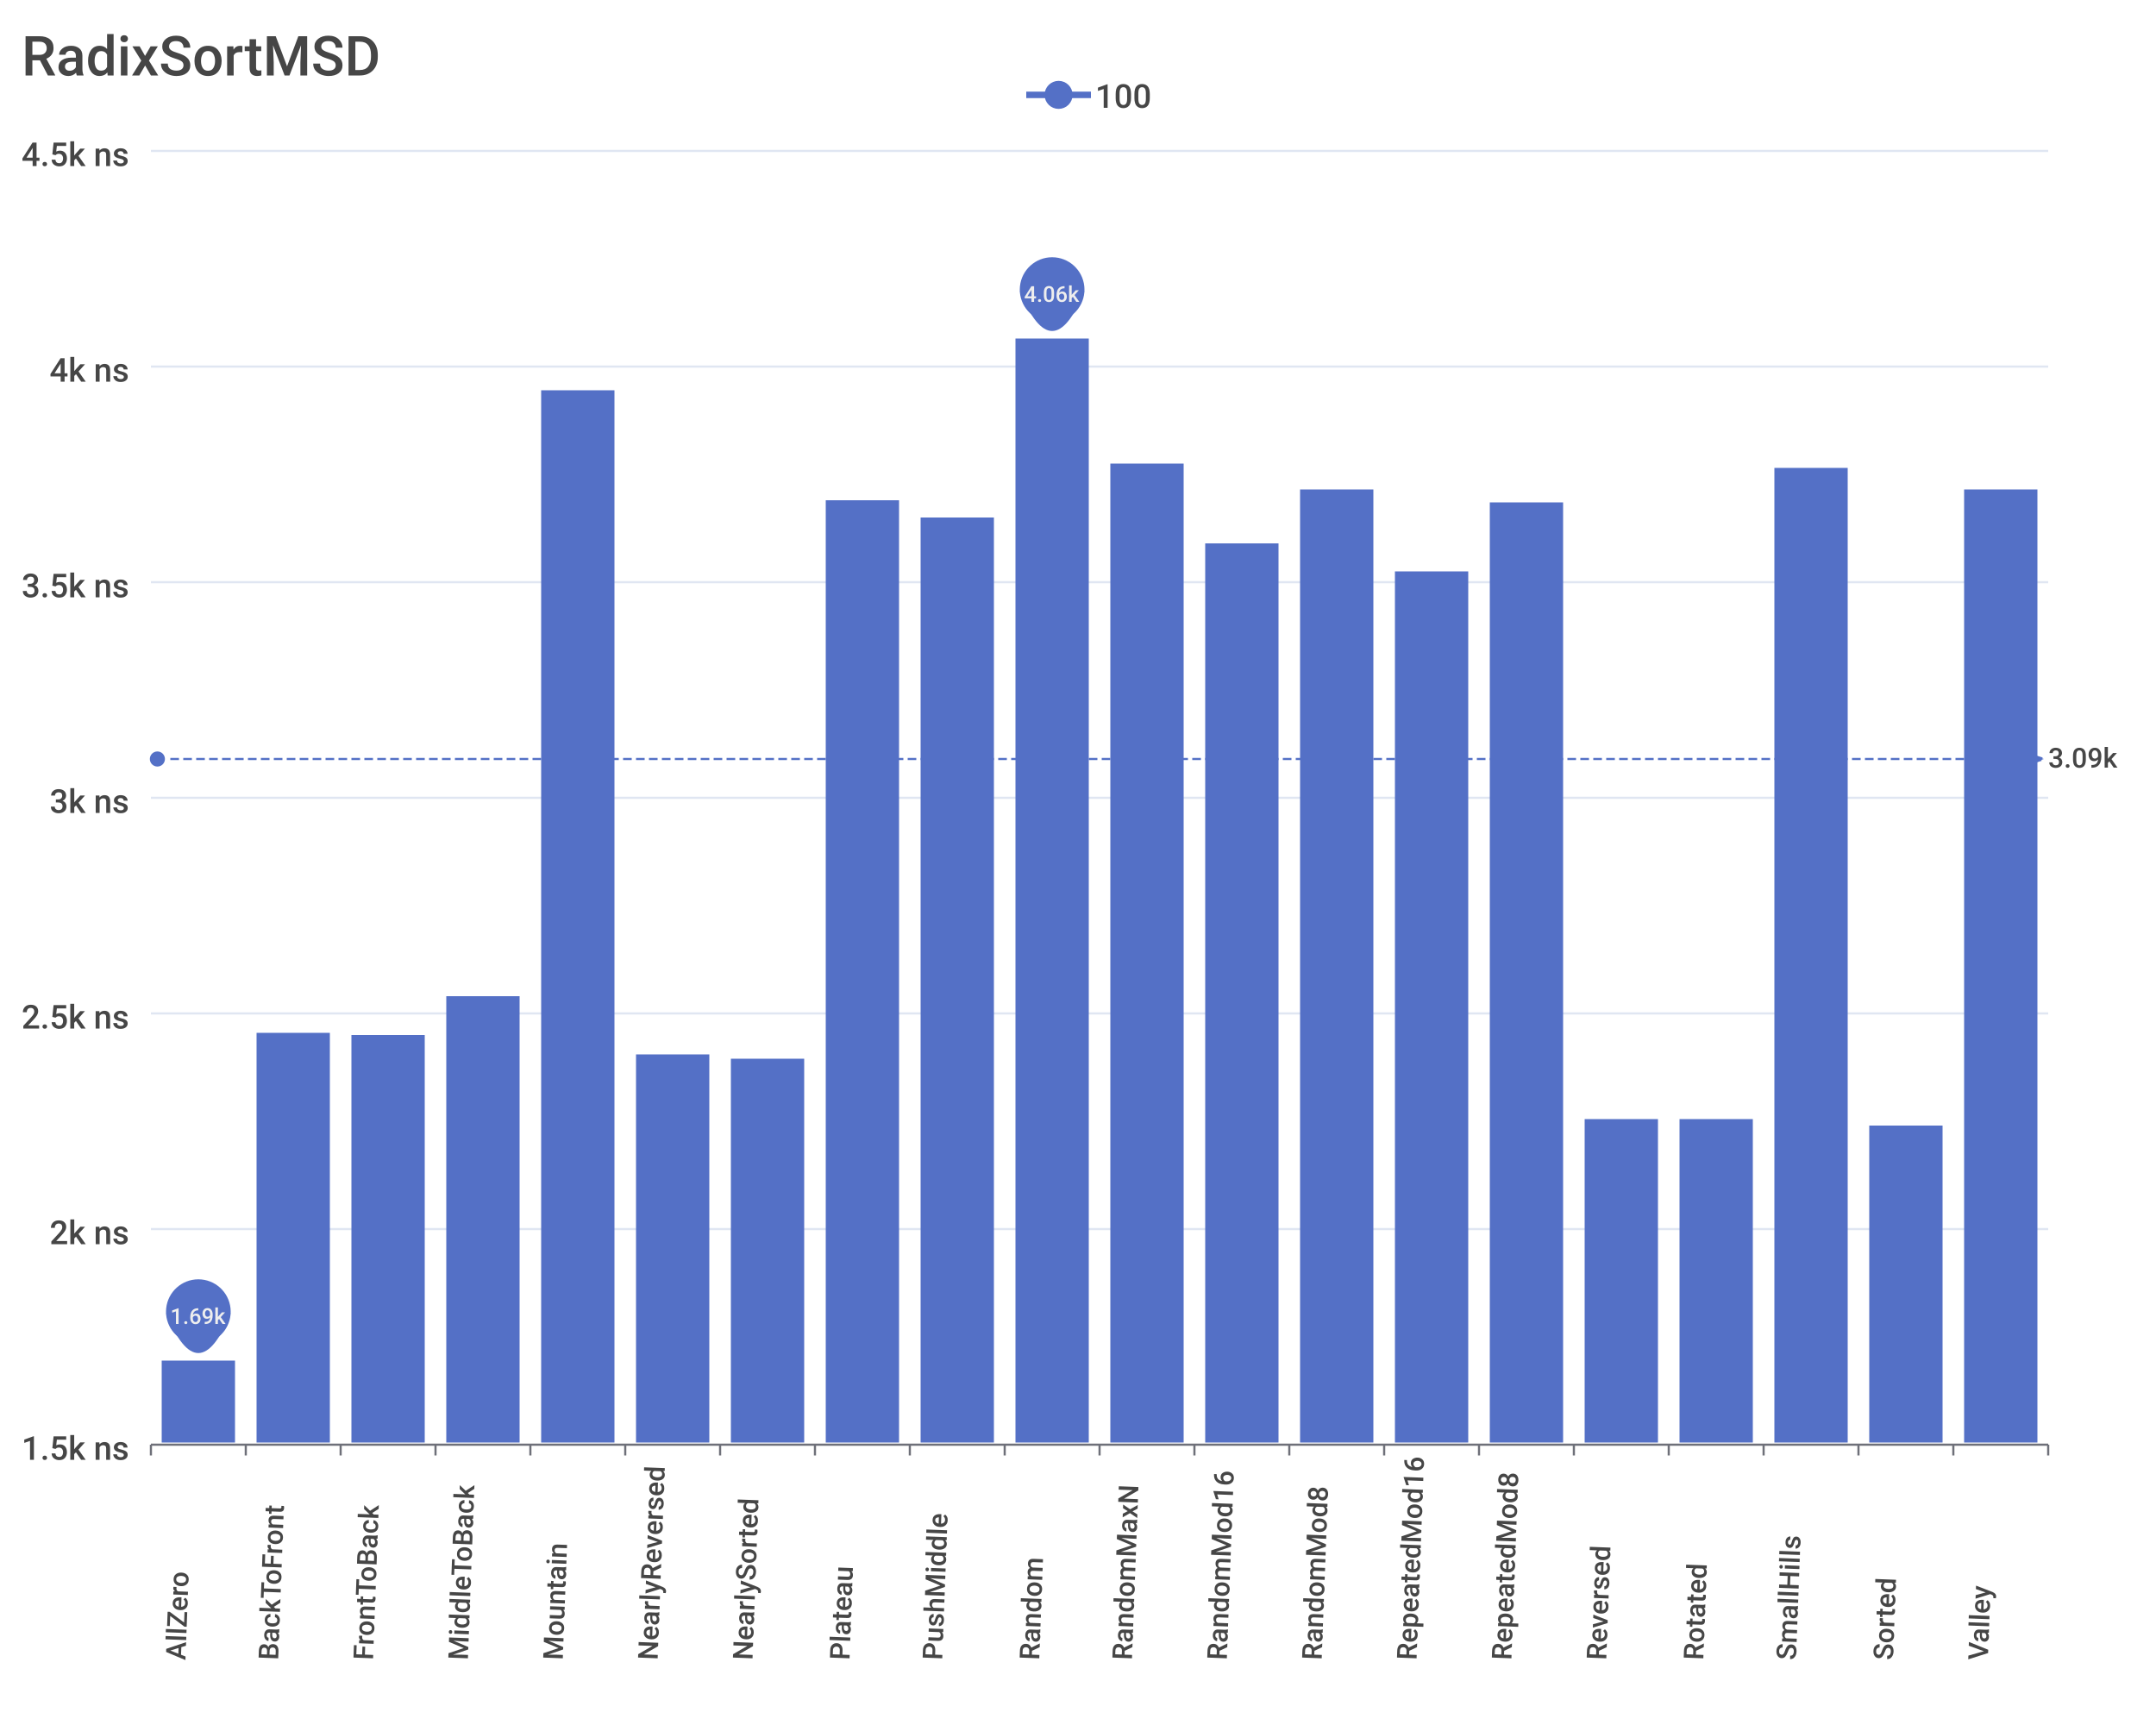
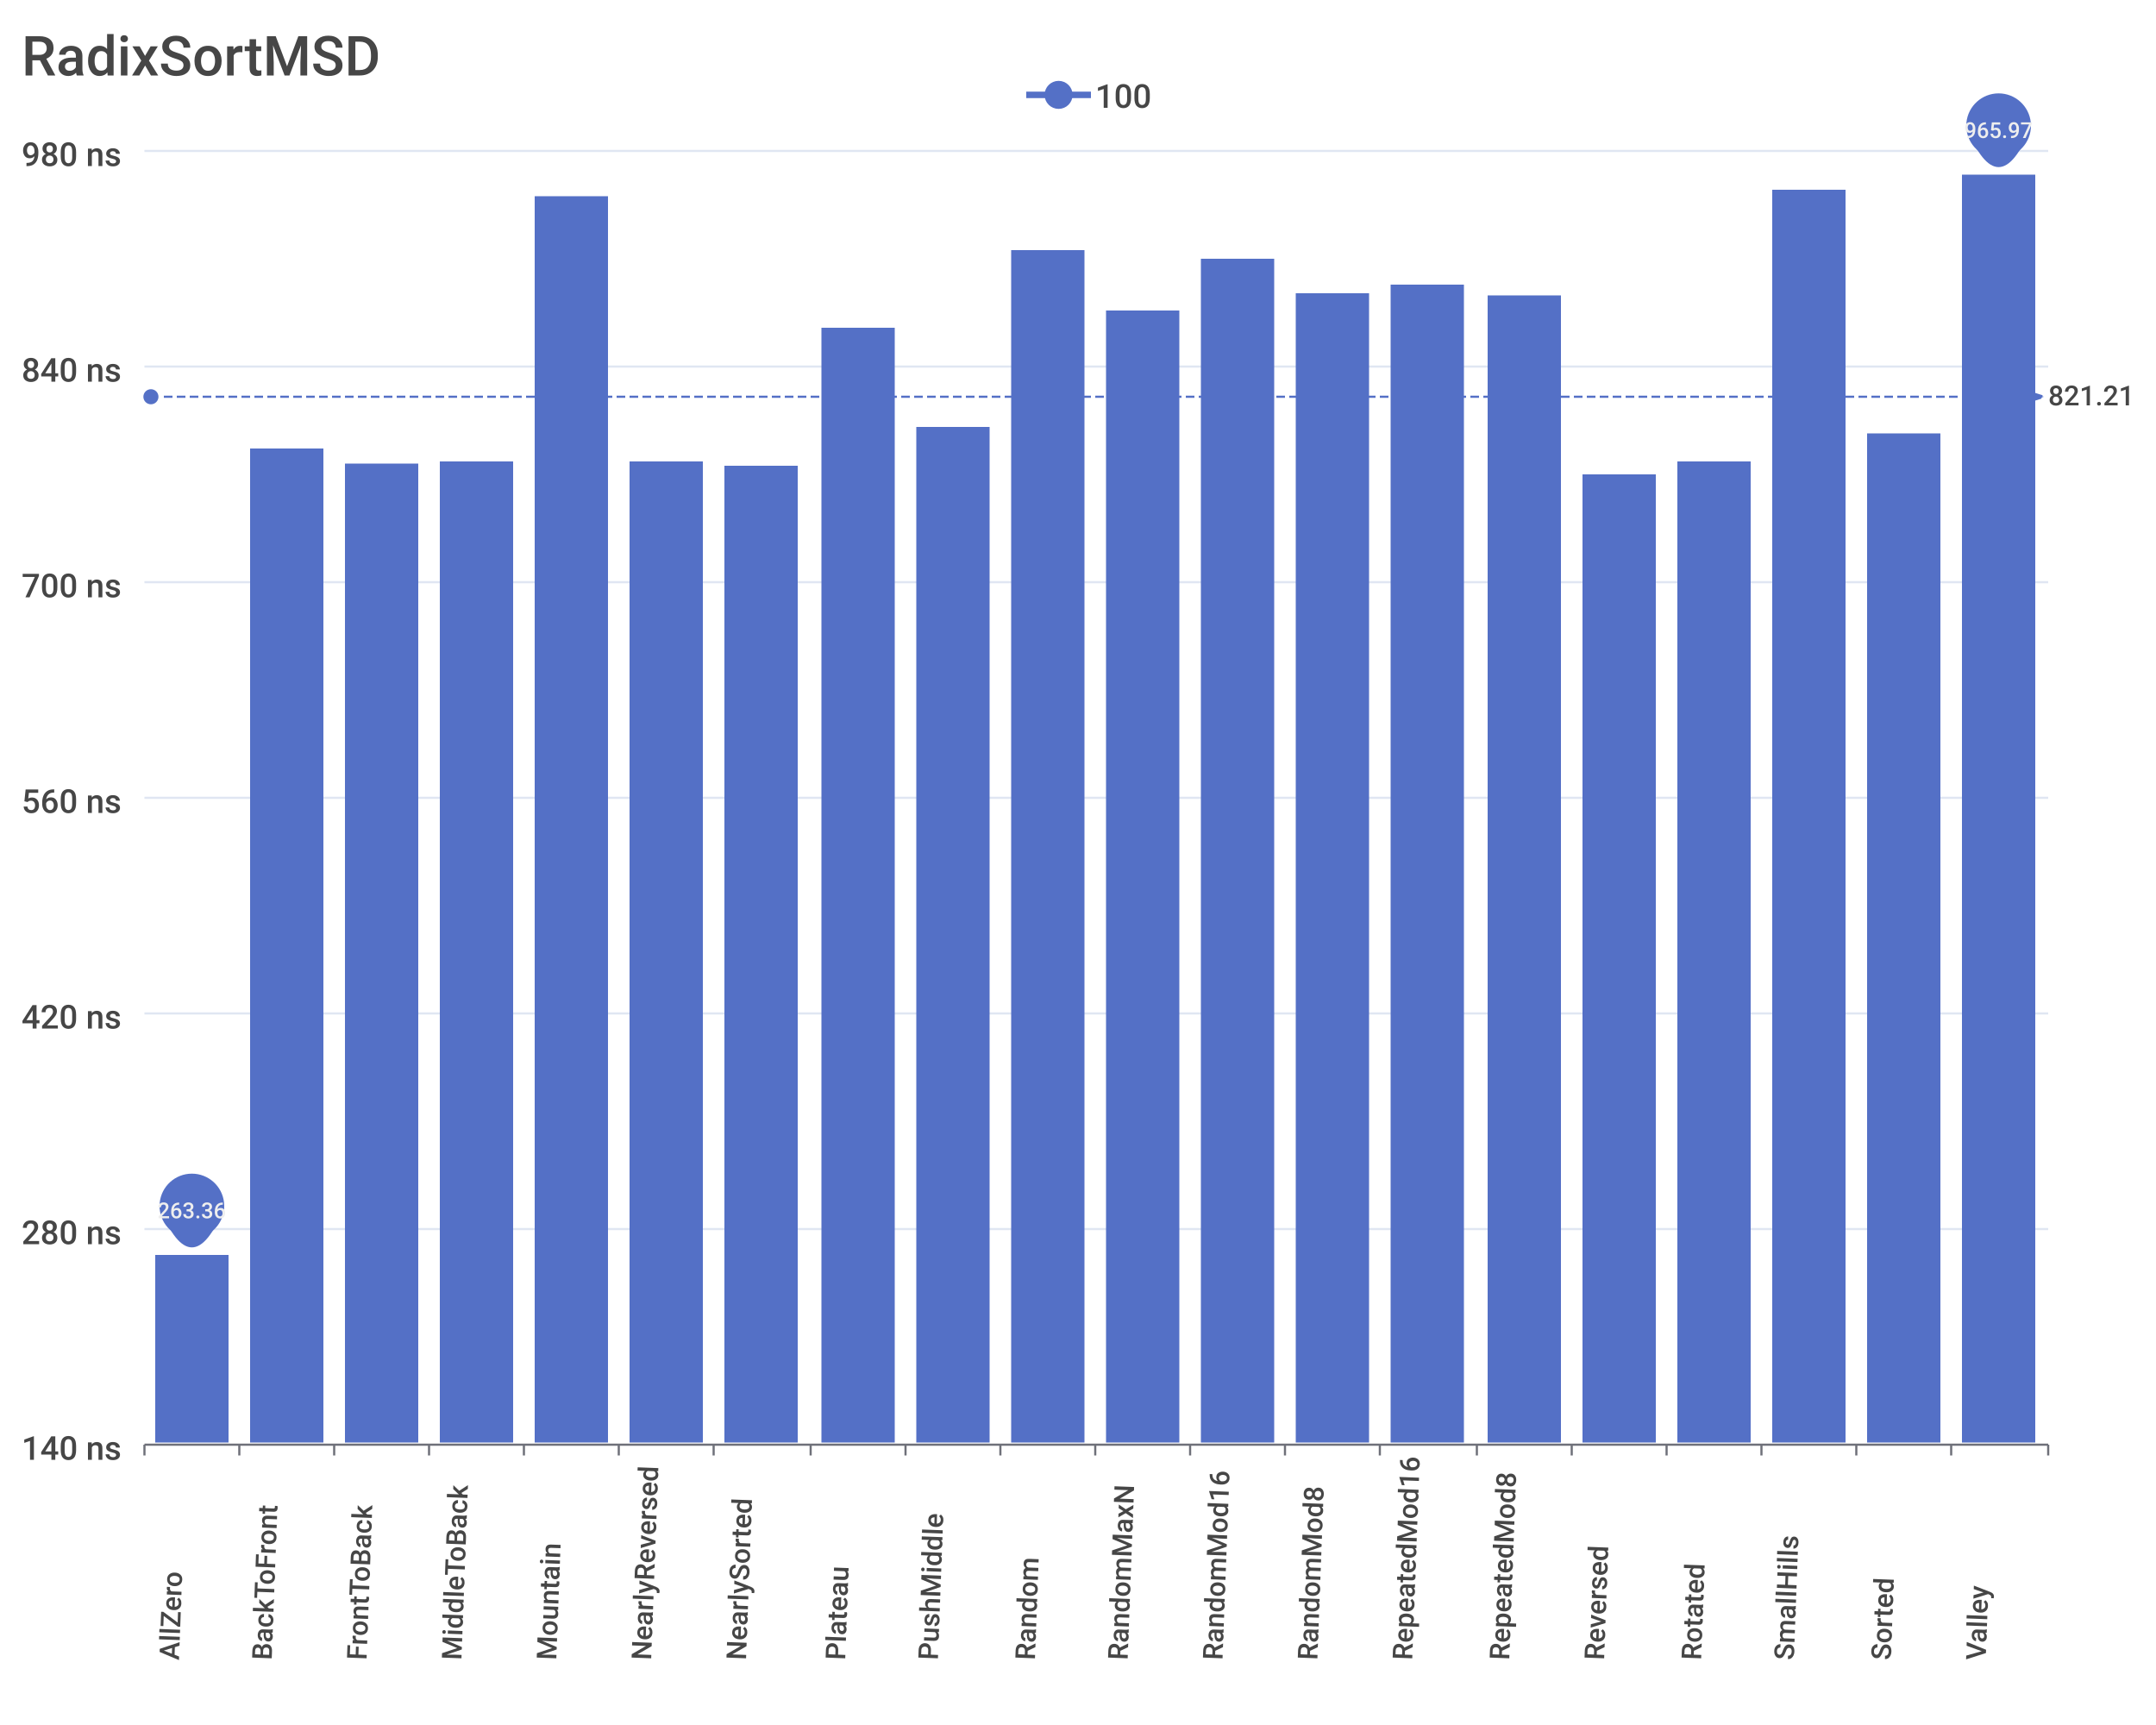
<svg xmlns="http://www.w3.org/2000/svg" width="1000" height="800">\n<path d="M 0 0 L 1000 0 L 1000 800 L 0 800 L 0 0" style="stroke-width:0;stroke:none;fill:rgba(255,255,255,1.0)" />
  <path d="M 476 44 L 506 44" style="stroke-width:3;stroke:rgba(84,112,198,1.0);fill:rgba(84,112,198,1.0)" />
  <circle cx="491" cy="44" r="5" style="stroke-width:3;stroke:rgba(84,112,198,1.0);fill:rgba(84,112,198,1.0)" />
  <path d="" style="stroke-width:3;stroke:rgba(84,112,198,1.0);fill:rgba(84,112,198,1.0)" />
  <text x="508" y="50" style="stroke-width:0;stroke:none;fill:rgba(70,70,70,1.0);font-size:15.3px;font-family:'Roboto Medium',sans-serif">100</text>
  <text x="10" y="35" style="stroke-width:0;stroke:none;fill:rgba(70,70,70,1.0);font-size:25.6px;font-family:'Roboto Medium',sans-serif">RadixSortMSD</text>
-   <text x="10" y="77" style="stroke-width:0;stroke:none;fill:rgba(70,70,70,1.0);font-size:15.3px;font-family:'Roboto Medium',sans-serif">4.5k ns</text>
-   <text x="23" y="177" style="stroke-width:0;stroke:none;fill:rgba(70,70,70,1.0);font-size:15.3px;font-family:'Roboto Medium',sans-serif">4k ns</text>
-   <text x="10" y="277" style="stroke-width:0;stroke:none;fill:rgba(70,70,70,1.0);font-size:15.3px;font-family:'Roboto Medium',sans-serif">3.5k ns</text>
-   <text x="23" y="377" style="stroke-width:0;stroke:none;fill:rgba(70,70,70,1.0);font-size:15.3px;font-family:'Roboto Medium',sans-serif">3k ns</text>
-   <text x="10" y="477" style="stroke-width:0;stroke:none;fill:rgba(70,70,70,1.0);font-size:15.3px;font-family:'Roboto Medium',sans-serif">2.5k ns</text>
-   <text x="23" y="577" style="stroke-width:0;stroke:none;fill:rgba(70,70,70,1.0);font-size:15.3px;font-family:'Roboto Medium',sans-serif">2k ns</text>
-   <text x="10" y="677" style="stroke-width:0;stroke:none;fill:rgba(70,70,70,1.0);font-size:15.3px;font-family:'Roboto Medium',sans-serif">1.5k ns</text>
-   <path d="M 70 70 L 950 70" style="stroke-width:1;stroke:rgba(224,230,242,1.0);fill:none" />
-   <path d="M 70 170 L 950 170" style="stroke-width:1;stroke:rgba(224,230,242,1.0);fill:none" />
-   <path d="M 70 270 L 950 270" style="stroke-width:1;stroke:rgba(224,230,242,1.0);fill:none" />
-   <path d="M 70 370 L 950 370" style="stroke-width:1;stroke:rgba(224,230,242,1.0);fill:none" />
-   <path d="M 70 470 L 950 470" style="stroke-width:1;stroke:rgba(224,230,242,1.0);fill:none" />
-   <path d="M 70 570 L 950 570" style="stroke-width:1;stroke:rgba(224,230,242,1.0);fill:none" />
-   <path d="M 70 675 L 70 670" style="stroke-width:1;stroke:rgba(110,112,121,1.0);fill:none" />
-   <path d="M 114 675 L 114 670" style="stroke-width:1;stroke:rgba(110,112,121,1.0);fill:none" />
-   <path d="M 158 675 L 158 670" style="stroke-width:1;stroke:rgba(110,112,121,1.0);fill:none" />
-   <path d="M 202 675 L 202 670" style="stroke-width:1;stroke:rgba(110,112,121,1.0);fill:none" />
-   <path d="M 246 675 L 246 670" style="stroke-width:1;stroke:rgba(110,112,121,1.0);fill:none" />
-   <path d="M 290 675 L 290 670" style="stroke-width:1;stroke:rgba(110,112,121,1.0);fill:none" />
-   <path d="M 334 675 L 334 670" style="stroke-width:1;stroke:rgba(110,112,121,1.0);fill:none" />
-   <path d="M 378 675 L 378 670" style="stroke-width:1;stroke:rgba(110,112,121,1.0);fill:none" />
-   <path d="M 422 675 L 422 670" style="stroke-width:1;stroke:rgba(110,112,121,1.0);fill:none" />
-   <path d="M 466 675 L 466 670" style="stroke-width:1;stroke:rgba(110,112,121,1.0);fill:none" />
-   <path d="M 510 675 L 510 670" style="stroke-width:1;stroke:rgba(110,112,121,1.0);fill:none" />
-   <path d="M 554 675 L 554 670" style="stroke-width:1;stroke:rgba(110,112,121,1.0);fill:none" />
-   <path d="M 598 675 L 598 670" style="stroke-width:1;stroke:rgba(110,112,121,1.0);fill:none" />
-   <path d="M 642 675 L 642 670" style="stroke-width:1;stroke:rgba(110,112,121,1.0);fill:none" />
-   <path d="M 686 675 L 686 670" style="stroke-width:1;stroke:rgba(110,112,121,1.0);fill:none" />
-   <path d="M 730 675 L 730 670" style="stroke-width:1;stroke:rgba(110,112,121,1.0);fill:none" />
-   <path d="M 774 675 L 774 670" style="stroke-width:1;stroke:rgba(110,112,121,1.0);fill:none" />
-   <path d="M 818 675 L 818 670" style="stroke-width:1;stroke:rgba(110,112,121,1.0);fill:none" />
-   <path d="M 862 675 L 862 670" style="stroke-width:1;stroke:rgba(110,112,121,1.0);fill:none" />
-   <path d="M 906 675 L 906 670" style="stroke-width:1;stroke:rgba(110,112,121,1.0);fill:none" />
+   <text x="10" y="77" style="stroke-width:0;stroke:none;fill:rgba(70,70,70,1.0);font-size:15.3px;font-family:'Roboto Medium',sans-serif">980 ns</text>
+   <text x="10" y="177" style="stroke-width:0;stroke:none;fill:rgba(70,70,70,1.0);font-size:15.3px;font-family:'Roboto Medium',sans-serif">840 ns</text>
+   <text x="10" y="277" style="stroke-width:0;stroke:none;fill:rgba(70,70,70,1.0);font-size:15.3px;font-family:'Roboto Medium',sans-serif">700 ns</text>
+   <text x="10" y="377" style="stroke-width:0;stroke:none;fill:rgba(70,70,70,1.0);font-size:15.3px;font-family:'Roboto Medium',sans-serif">560 ns</text>
+   <text x="10" y="477" style="stroke-width:0;stroke:none;fill:rgba(70,70,70,1.0);font-size:15.3px;font-family:'Roboto Medium',sans-serif">420 ns</text>
+   <text x="10" y="577" style="stroke-width:0;stroke:none;fill:rgba(70,70,70,1.0);font-size:15.3px;font-family:'Roboto Medium',sans-serif">280 ns</text>
+   <text x="10" y="677" style="stroke-width:0;stroke:none;fill:rgba(70,70,70,1.0);font-size:15.3px;font-family:'Roboto Medium',sans-serif">140 ns</text>
+   <path d="M 67 70 L 950 70" style="stroke-width:1;stroke:rgba(224,230,242,1.0);fill:none" />
+   <path d="M 67 170 L 950 170" style="stroke-width:1;stroke:rgba(224,230,242,1.0);fill:none" />
+   <path d="M 67 270 L 950 270" style="stroke-width:1;stroke:rgba(224,230,242,1.0);fill:none" />
+   <path d="M 67 370 L 950 370" style="stroke-width:1;stroke:rgba(224,230,242,1.0);fill:none" />
+   <path d="M 67 470 L 950 470" style="stroke-width:1;stroke:rgba(224,230,242,1.0);fill:none" />
+   <path d="M 67 570 L 950 570" style="stroke-width:1;stroke:rgba(224,230,242,1.0);fill:none" />
+   <path d="M 67 675 L 67 670" style="stroke-width:1;stroke:rgba(110,112,121,1.0);fill:none" />
+   <path d="M 111 675 L 111 670" style="stroke-width:1;stroke:rgba(110,112,121,1.0);fill:none" />
+   <path d="M 155 675 L 155 670" style="stroke-width:1;stroke:rgba(110,112,121,1.0);fill:none" />
+   <path d="M 199 675 L 199 670" style="stroke-width:1;stroke:rgba(110,112,121,1.0);fill:none" />
+   <path d="M 243 675 L 243 670" style="stroke-width:1;stroke:rgba(110,112,121,1.0);fill:none" />
+   <path d="M 287 675 L 287 670" style="stroke-width:1;stroke:rgba(110,112,121,1.0);fill:none" />
+   <path d="M 331 675 L 331 670" style="stroke-width:1;stroke:rgba(110,112,121,1.0);fill:none" />
+   <path d="M 376 675 L 376 670" style="stroke-width:1;stroke:rgba(110,112,121,1.0);fill:none" />
+   <path d="M 420 675 L 420 670" style="stroke-width:1;stroke:rgba(110,112,121,1.0);fill:none" />
+   <path d="M 464 675 L 464 670" style="stroke-width:1;stroke:rgba(110,112,121,1.0);fill:none" />
+   <path d="M 508 675 L 508 670" style="stroke-width:1;stroke:rgba(110,112,121,1.0);fill:none" />
+   <path d="M 552 675 L 552 670" style="stroke-width:1;stroke:rgba(110,112,121,1.0);fill:none" />
+   <path d="M 596 675 L 596 670" style="stroke-width:1;stroke:rgba(110,112,121,1.0);fill:none" />
+   <path d="M 640 675 L 640 670" style="stroke-width:1;stroke:rgba(110,112,121,1.0);fill:none" />
+   <path d="M 685 675 L 685 670" style="stroke-width:1;stroke:rgba(110,112,121,1.0);fill:none" />
+   <path d="M 729 675 L 729 670" style="stroke-width:1;stroke:rgba(110,112,121,1.0);fill:none" />
+   <path d="M 773 675 L 773 670" style="stroke-width:1;stroke:rgba(110,112,121,1.0);fill:none" />
+   <path d="M 817 675 L 817 670" style="stroke-width:1;stroke:rgba(110,112,121,1.0);fill:none" />
+   <path d="M 861 675 L 861 670" style="stroke-width:1;stroke:rgba(110,112,121,1.0);fill:none" />
+   <path d="M 905 675 L 905 670" style="stroke-width:1;stroke:rgba(110,112,121,1.0);fill:none" />
  <path d="M 950 675 L 950 670" style="stroke-width:1;stroke:rgba(110,112,121,1.0);fill:none" />
-   <path d="M 70 670 L 950 670" style="stroke-width:1;stroke:rgba(110,112,121,1.0);fill:none" />
-   <text x="86" y="770" style="stroke-width:0;stroke:none;fill:rgba(70,70,70,1.0);font-size:12.8px;font-family:'Roboto Medium',sans-serif" transform="rotate(272.15,86,770)">AllZero</text>
-   <text x="129" y="770" style="stroke-width:0;stroke:none;fill:rgba(70,70,70,1.0);font-size:12.8px;font-family:'Roboto Medium',sans-serif" transform="rotate(272.15,129,770)">BackToFront</text>
-   <text x="173" y="770" style="stroke-width:0;stroke:none;fill:rgba(70,70,70,1.0);font-size:12.8px;font-family:'Roboto Medium',sans-serif" transform="rotate(272.15,173,770)">FrontToBack</text>
-   <text x="217" y="770" style="stroke-width:0;stroke:none;fill:rgba(70,70,70,1.0);font-size:12.8px;font-family:'Roboto Medium',sans-serif" transform="rotate(272.15,217,770)">MiddleToBack</text>
-   <text x="261" y="770" style="stroke-width:0;stroke:none;fill:rgba(70,70,70,1.0);font-size:12.8px;font-family:'Roboto Medium',sans-serif" transform="rotate(272.15,261,770)">Mountain</text>
-   <text x="305" y="770" style="stroke-width:0;stroke:none;fill:rgba(70,70,70,1.0);font-size:12.8px;font-family:'Roboto Medium',sans-serif" transform="rotate(272.15,305,770)">NearlyReversed</text>
-   <text x="349" y="770" style="stroke-width:0;stroke:none;fill:rgba(70,70,70,1.0);font-size:12.8px;font-family:'Roboto Medium',sans-serif" transform="rotate(272.15,349,770)">NearlySorted</text>
-   <text x="394" y="770" style="stroke-width:0;stroke:none;fill:rgba(70,70,70,1.0);font-size:12.8px;font-family:'Roboto Medium',sans-serif" transform="rotate(272.15,394,770)">Plateau</text>
-   <text x="437" y="770" style="stroke-width:0;stroke:none;fill:rgba(70,70,70,1.0);font-size:12.8px;font-family:'Roboto Medium',sans-serif" transform="rotate(272.15,437,770)">PushMiddle</text>
-   <text x="482" y="770" style="stroke-width:0;stroke:none;fill:rgba(70,70,70,1.0);font-size:12.8px;font-family:'Roboto Medium',sans-serif" transform="rotate(272.15,482,770)">Random</text>
-   <text x="525" y="770" style="stroke-width:0;stroke:none;fill:rgba(70,70,70,1.0);font-size:12.8px;font-family:'Roboto Medium',sans-serif" transform="rotate(272.15,525,770)">RandomMaxN</text>
-   <text x="569" y="770" style="stroke-width:0;stroke:none;fill:rgba(70,70,70,1.0);font-size:12.8px;font-family:'Roboto Medium',sans-serif" transform="rotate(272.15,569,770)">RandomMod16</text>
-   <text x="613" y="770" style="stroke-width:0;stroke:none;fill:rgba(70,70,70,1.0);font-size:12.8px;font-family:'Roboto Medium',sans-serif" transform="rotate(272.15,613,770)">RandomMod8</text>
-   <text x="657" y="770" style="stroke-width:0;stroke:none;fill:rgba(70,70,70,1.0);font-size:12.8px;font-family:'Roboto Medium',sans-serif" transform="rotate(272.15,657,770)">RepeatedMod16</text>
-   <text x="701" y="770" style="stroke-width:0;stroke:none;fill:rgba(70,70,70,1.0);font-size:12.8px;font-family:'Roboto Medium',sans-serif" transform="rotate(272.15,701,770)">RepeatedMod8</text>
-   <text x="745" y="770" style="stroke-width:0;stroke:none;fill:rgba(70,70,70,1.0);font-size:12.8px;font-family:'Roboto Medium',sans-serif" transform="rotate(272.15,745,770)">Reversed</text>
-   <text x="790" y="770" style="stroke-width:0;stroke:none;fill:rgba(70,70,70,1.0);font-size:12.8px;font-family:'Roboto Medium',sans-serif" transform="rotate(272.15,790,770)">Rotated</text>
-   <text x="833" y="770" style="stroke-width:0;stroke:none;fill:rgba(70,70,70,1.0);font-size:12.8px;font-family:'Roboto Medium',sans-serif" transform="rotate(272.15,833,770)">SmallHills</text>
-   <text x="878" y="770" style="stroke-width:0;stroke:none;fill:rgba(70,70,70,1.0);font-size:12.8px;font-family:'Roboto Medium',sans-serif" transform="rotate(272.15,878,770)">Sorted</text>
-   <text x="922" y="770" style="stroke-width:0;stroke:none;fill:rgba(70,70,70,1.0);font-size:12.8px;font-family:'Roboto Medium',sans-serif" transform="rotate(272.15,922,770)">Valley</text>
-   <path d="M 75 631 L 109 631 L 109 669 L 75 669 L 75 631" style="stroke-width:0;stroke:none;fill:rgba(84,112,198,1.0)" />
-   <path d="M 119 479 L 153 479 L 153 669 L 119 669 L 119 479" style="stroke-width:0;stroke:none;fill:rgba(84,112,198,1.0)" />
-   <path d="M 163 480 L 197 480 L 197 669 L 163 669 L 163 480" style="stroke-width:0;stroke:none;fill:rgba(84,112,198,1.0)" />
-   <path d="M 207 462 L 241 462 L 241 669 L 207 669 L 207 462" style="stroke-width:0;stroke:none;fill:rgba(84,112,198,1.0)" />
-   <path d="M 251 181 L 285 181 L 285 669 L 251 669 L 251 181" style="stroke-width:0;stroke:none;fill:rgba(84,112,198,1.0)" />
-   <path d="M 295 489 L 329 489 L 329 669 L 295 669 L 295 489" style="stroke-width:0;stroke:none;fill:rgba(84,112,198,1.0)" />
-   <path d="M 339 491 L 373 491 L 373 669 L 339 669 L 339 491" style="stroke-width:0;stroke:none;fill:rgba(84,112,198,1.0)" />
-   <path d="M 383 232 L 417 232 L 417 669 L 383 669 L 383 232" style="stroke-width:0;stroke:none;fill:rgba(84,112,198,1.0)" />
-   <path d="M 427 240 L 461 240 L 461 669 L 427 669 L 427 240" style="stroke-width:0;stroke:none;fill:rgba(84,112,198,1.0)" />
-   <path d="M 471 157 L 505 157 L 505 669 L 471 669 L 471 157" style="stroke-width:0;stroke:none;fill:rgba(84,112,198,1.0)" />
-   <path d="M 515 215 L 549 215 L 549 669 L 515 669 L 515 215" style="stroke-width:0;stroke:none;fill:rgba(84,112,198,1.0)" />
-   <path d="M 559 252 L 593 252 L 593 669 L 559 669 L 559 252" style="stroke-width:0;stroke:none;fill:rgba(84,112,198,1.0)" />
-   <path d="M 603 227 L 637 227 L 637 669 L 603 669 L 603 227" style="stroke-width:0;stroke:none;fill:rgba(84,112,198,1.0)" />
-   <path d="M 647 265 L 681 265 L 681 669 L 647 669 L 647 265" style="stroke-width:0;stroke:none;fill:rgba(84,112,198,1.0)" />
-   <path d="M 691 233 L 725 233 L 725 669 L 691 669 L 691 233" style="stroke-width:0;stroke:none;fill:rgba(84,112,198,1.0)" />
-   <path d="M 735 519 L 769 519 L 769 669 L 735 669 L 735 519" style="stroke-width:0;stroke:none;fill:rgba(84,112,198,1.0)" />
-   <path d="M 779 519 L 813 519 L 813 669 L 779 669 L 779 519" style="stroke-width:0;stroke:none;fill:rgba(84,112,198,1.0)" />
-   <path d="M 823 217 L 857 217 L 857 669 L 823 669 L 823 217" style="stroke-width:0;stroke:none;fill:rgba(84,112,198,1.0)" />
-   <path d="M 867 522 L 901 522 L 901 669 L 867 669 L 867 522" style="stroke-width:0;stroke:none;fill:rgba(84,112,198,1.0)" />
-   <path d="M 911 227 L 945 227 L 945 669 L 911 669 L 911 227" style="stroke-width:0;stroke:none;fill:rgba(84,112,198,1.0)" />
-   <path d="M 485 149 A 15 15 330.00 1 1 491 149 L 488 135 Z" style="stroke-width:0;stroke:none;fill:rgba(84,112,198,1.0)" />
-   <path d="M 473 135 Q488,172 503,135 Z" style="stroke-width:0;stroke:none;fill:rgba(84,112,198,1.0)" />
-   <text x="475" y="140" style="stroke-width:0;stroke:none;fill:rgba(238,238,238,1.0);font-size:10.2px;font-family:'Roboto Medium',sans-serif">4.06k</text>
-   <path d="M 89 623 A 15 15 330.00 1 1 95 623 L 92 609 Z" style="stroke-width:0;stroke:none;fill:rgba(84,112,198,1.0)" />
-   <path d="M 77 609 Q92,646 107,609 Z" style="stroke-width:0;stroke:none;fill:rgba(84,112,198,1.0)" />
-   <text x="79" y="614" style="stroke-width:0;stroke:none;fill:rgba(238,238,238,1.0);font-size:10.2px;font-family:'Roboto Medium',sans-serif">1.69k</text>
-   <circle cx="73" cy="352" r="3" style="stroke-width:1;stroke:rgba(84,112,198,1.0);fill:rgba(84,112,198,1.0)" />
+   <path d="M 67 670 L 950 670" style="stroke-width:1;stroke:rgba(110,112,121,1.0);fill:none" />
+   <text x="83" y="770" style="stroke-width:0;stroke:none;fill:rgba(70,70,70,1.0);font-size:12.8px;font-family:'Roboto Medium',sans-serif" transform="rotate(272.15,83,770)">AllZero</text>
+   <text x="126" y="770" style="stroke-width:0;stroke:none;fill:rgba(70,70,70,1.0);font-size:12.8px;font-family:'Roboto Medium',sans-serif" transform="rotate(272.15,126,770)">BackToFront</text>
+   <text x="170" y="770" style="stroke-width:0;stroke:none;fill:rgba(70,70,70,1.0);font-size:12.8px;font-family:'Roboto Medium',sans-serif" transform="rotate(272.15,170,770)">FrontToBack</text>
+   <text x="214" y="770" style="stroke-width:0;stroke:none;fill:rgba(70,70,70,1.0);font-size:12.8px;font-family:'Roboto Medium',sans-serif" transform="rotate(272.15,214,770)">MiddleToBack</text>
+   <text x="258" y="770" style="stroke-width:0;stroke:none;fill:rgba(70,70,70,1.0);font-size:12.8px;font-family:'Roboto Medium',sans-serif" transform="rotate(272.15,258,770)">Mountain</text>
+   <text x="302" y="770" style="stroke-width:0;stroke:none;fill:rgba(70,70,70,1.0);font-size:12.8px;font-family:'Roboto Medium',sans-serif" transform="rotate(272.15,302,770)">NearlyReversed</text>
+   <text x="346" y="770" style="stroke-width:0;stroke:none;fill:rgba(70,70,70,1.0);font-size:12.8px;font-family:'Roboto Medium',sans-serif" transform="rotate(272.15,346,770)">NearlySorted</text>
+   <text x="392" y="770" style="stroke-width:0;stroke:none;fill:rgba(70,70,70,1.0);font-size:12.8px;font-family:'Roboto Medium',sans-serif" transform="rotate(272.15,392,770)">Plateau</text>
+   <text x="435" y="770" style="stroke-width:0;stroke:none;fill:rgba(70,70,70,1.0);font-size:12.8px;font-family:'Roboto Medium',sans-serif" transform="rotate(272.15,435,770)">PushMiddle</text>
+   <text x="480" y="770" style="stroke-width:0;stroke:none;fill:rgba(70,70,70,1.0);font-size:12.8px;font-family:'Roboto Medium',sans-serif" transform="rotate(272.15,480,770)">Random</text>
+   <text x="523" y="770" style="stroke-width:0;stroke:none;fill:rgba(70,70,70,1.0);font-size:12.8px;font-family:'Roboto Medium',sans-serif" transform="rotate(272.15,523,770)">RandomMaxN</text>
+   <text x="567" y="770" style="stroke-width:0;stroke:none;fill:rgba(70,70,70,1.0);font-size:12.8px;font-family:'Roboto Medium',sans-serif" transform="rotate(272.15,567,770)">RandomMod16</text>
+   <text x="611" y="770" style="stroke-width:0;stroke:none;fill:rgba(70,70,70,1.0);font-size:12.8px;font-family:'Roboto Medium',sans-serif" transform="rotate(272.15,611,770)">RandomMod8</text>
+   <text x="655" y="770" style="stroke-width:0;stroke:none;fill:rgba(70,70,70,1.0);font-size:12.8px;font-family:'Roboto Medium',sans-serif" transform="rotate(272.15,655,770)">RepeatedMod16</text>
+   <text x="700" y="770" style="stroke-width:0;stroke:none;fill:rgba(70,70,70,1.0);font-size:12.8px;font-family:'Roboto Medium',sans-serif" transform="rotate(272.15,700,770)">RepeatedMod8</text>
+   <text x="744" y="770" style="stroke-width:0;stroke:none;fill:rgba(70,70,70,1.0);font-size:12.8px;font-family:'Roboto Medium',sans-serif" transform="rotate(272.15,744,770)">Reversed</text>
+   <text x="789" y="770" style="stroke-width:0;stroke:none;fill:rgba(70,70,70,1.0);font-size:12.8px;font-family:'Roboto Medium',sans-serif" transform="rotate(272.15,789,770)">Rotated</text>
+   <text x="832" y="770" style="stroke-width:0;stroke:none;fill:rgba(70,70,70,1.0);font-size:12.8px;font-family:'Roboto Medium',sans-serif" transform="rotate(272.15,832,770)">SmallHills</text>
+   <text x="877" y="770" style="stroke-width:0;stroke:none;fill:rgba(70,70,70,1.0);font-size:12.8px;font-family:'Roboto Medium',sans-serif" transform="rotate(272.15,877,770)">Sorted</text>
+   <text x="921" y="770" style="stroke-width:0;stroke:none;fill:rgba(70,70,70,1.0);font-size:12.8px;font-family:'Roboto Medium',sans-serif" transform="rotate(272.15,921,770)">Valley</text>
+   <path d="M 72 582 L 106 582 L 106 669 L 72 669 L 72 582" style="stroke-width:0;stroke:none;fill:rgba(84,112,198,1.0)" />
+   <path d="M 116 208 L 150 208 L 150 669 L 116 669 L 116 208" style="stroke-width:0;stroke:none;fill:rgba(84,112,198,1.0)" />
+   <path d="M 160 215 L 194 215 L 194 669 L 160 669 L 160 215" style="stroke-width:0;stroke:none;fill:rgba(84,112,198,1.0)" />
+   <path d="M 204 214 L 238 214 L 238 669 L 204 669 L 204 214" style="stroke-width:0;stroke:none;fill:rgba(84,112,198,1.0)" />
+   <path d="M 248 91 L 282 91 L 282 669 L 248 669 L 248 91" style="stroke-width:0;stroke:none;fill:rgba(84,112,198,1.0)" />
+   <path d="M 292 214 L 326 214 L 326 669 L 292 669 L 292 214" style="stroke-width:0;stroke:none;fill:rgba(84,112,198,1.0)" />
+   <path d="M 336 216 L 370 216 L 370 669 L 336 669 L 336 216" style="stroke-width:0;stroke:none;fill:rgba(84,112,198,1.0)" />
+   <path d="M 381 152 L 415 152 L 415 669 L 381 669 L 381 152" style="stroke-width:0;stroke:none;fill:rgba(84,112,198,1.0)" />
+   <path d="M 425 198 L 459 198 L 459 669 L 425 669 L 425 198" style="stroke-width:0;stroke:none;fill:rgba(84,112,198,1.0)" />
+   <path d="M 469 116 L 503 116 L 503 669 L 469 669 L 469 116" style="stroke-width:0;stroke:none;fill:rgba(84,112,198,1.0)" />
+   <path d="M 513 144 L 547 144 L 547 669 L 513 669 L 513 144" style="stroke-width:0;stroke:none;fill:rgba(84,112,198,1.0)" />
+   <path d="M 557 120 L 591 120 L 591 669 L 557 669 L 557 120" style="stroke-width:0;stroke:none;fill:rgba(84,112,198,1.0)" />
+   <path d="M 601 136 L 635 136 L 635 669 L 601 669 L 601 136" style="stroke-width:0;stroke:none;fill:rgba(84,112,198,1.0)" />
+   <path d="M 645 132 L 679 132 L 679 669 L 645 669 L 645 132" style="stroke-width:0;stroke:none;fill:rgba(84,112,198,1.0)" />
+   <path d="M 690 137 L 724 137 L 724 669 L 690 669 L 690 137" style="stroke-width:0;stroke:none;fill:rgba(84,112,198,1.0)" />
+   <path d="M 734 220 L 768 220 L 768 669 L 734 669 L 734 220" style="stroke-width:0;stroke:none;fill:rgba(84,112,198,1.0)" />
+   <path d="M 778 214 L 812 214 L 812 669 L 778 669 L 778 214" style="stroke-width:0;stroke:none;fill:rgba(84,112,198,1.0)" />
+   <path d="M 822 88 L 856 88 L 856 669 L 822 669 L 822 88" style="stroke-width:0;stroke:none;fill:rgba(84,112,198,1.0)" />
+   <path d="M 866 201 L 900 201 L 900 669 L 866 669 L 866 201" style="stroke-width:0;stroke:none;fill:rgba(84,112,198,1.0)" />
+   <path d="M 910 81 L 944 81 L 944 669 L 910 669 L 910 81" style="stroke-width:0;stroke:none;fill:rgba(84,112,198,1.0)" />
+   <path d="M 924 73 A 15 15 330.00 1 1 930 73 L 927 59 Z" style="stroke-width:0;stroke:none;fill:rgba(84,112,198,1.0)" />
+   <path d="M 912 59 Q927,96 942,59 Z" style="stroke-width:0;stroke:none;fill:rgba(84,112,198,1.0)" />
+   <text x="911" y="64" style="stroke-width:0;stroke:none;fill:rgba(238,238,238,1.0);font-size:10.2px;font-family:'Roboto Medium',sans-serif">965.97</text>
+   <path d="M 86 574 A 15 15 330.00 1 1 92 574 L 89 560 Z" style="stroke-width:0;stroke:none;fill:rgba(84,112,198,1.0)" />
+   <path d="M 74 560 Q89,597 104,560 Z" style="stroke-width:0;stroke:none;fill:rgba(84,112,198,1.0)" />
+   <text x="73" y="565" style="stroke-width:0;stroke:none;fill:rgba(238,238,238,1.0);font-size:10.2px;font-family:'Roboto Medium',sans-serif">263.36</text>
+   <circle cx="70" cy="184" r="3" style="stroke-width:1;stroke:rgba(84,112,198,1.0);fill:rgba(84,112,198,1.0)" />
  <path stroke-dasharray="4.0, 2.0" d="" style="stroke-width:1;stroke:rgba(84,112,198,1.0);fill:rgba(84,112,198,1.0)" />
-   <path stroke-dasharray="4.0, 2.0" d="M 79 352 L 932 352" style="stroke-width:1;stroke:rgba(84,112,198,1.0);fill:rgba(84,112,198,1.0)" />
-   <path stroke-dasharray="4.0, 2.0" d="M 932 347 L 948 352 L 932 357 L 937 352 L 932 347" style="stroke-width:1;stroke:rgba(84,112,198,1.0);fill:rgba(84,112,198,1.0)" />
-   <text x="950" y="356" style="stroke-width:0;stroke:none;fill:rgba(70,70,70,1.0);font-size:12.8px;font-family:'Roboto Medium',sans-serif">3.09k</text>
+   <path stroke-dasharray="4.0, 2.0" d="M 76 184 L 932 184" style="stroke-width:1;stroke:rgba(84,112,198,1.0);fill:rgba(84,112,198,1.0)" />
+   <path stroke-dasharray="4.0, 2.0" d="M 932 179 L 948 184 L 932 189 L 937 184 L 932 179" style="stroke-width:1;stroke:rgba(84,112,198,1.0);fill:rgba(84,112,198,1.0)" />
+   <text x="950" y="188" style="stroke-width:0;stroke:none;fill:rgba(70,70,70,1.0);font-size:12.8px;font-family:'Roboto Medium',sans-serif">821.21</text>
</svg>
